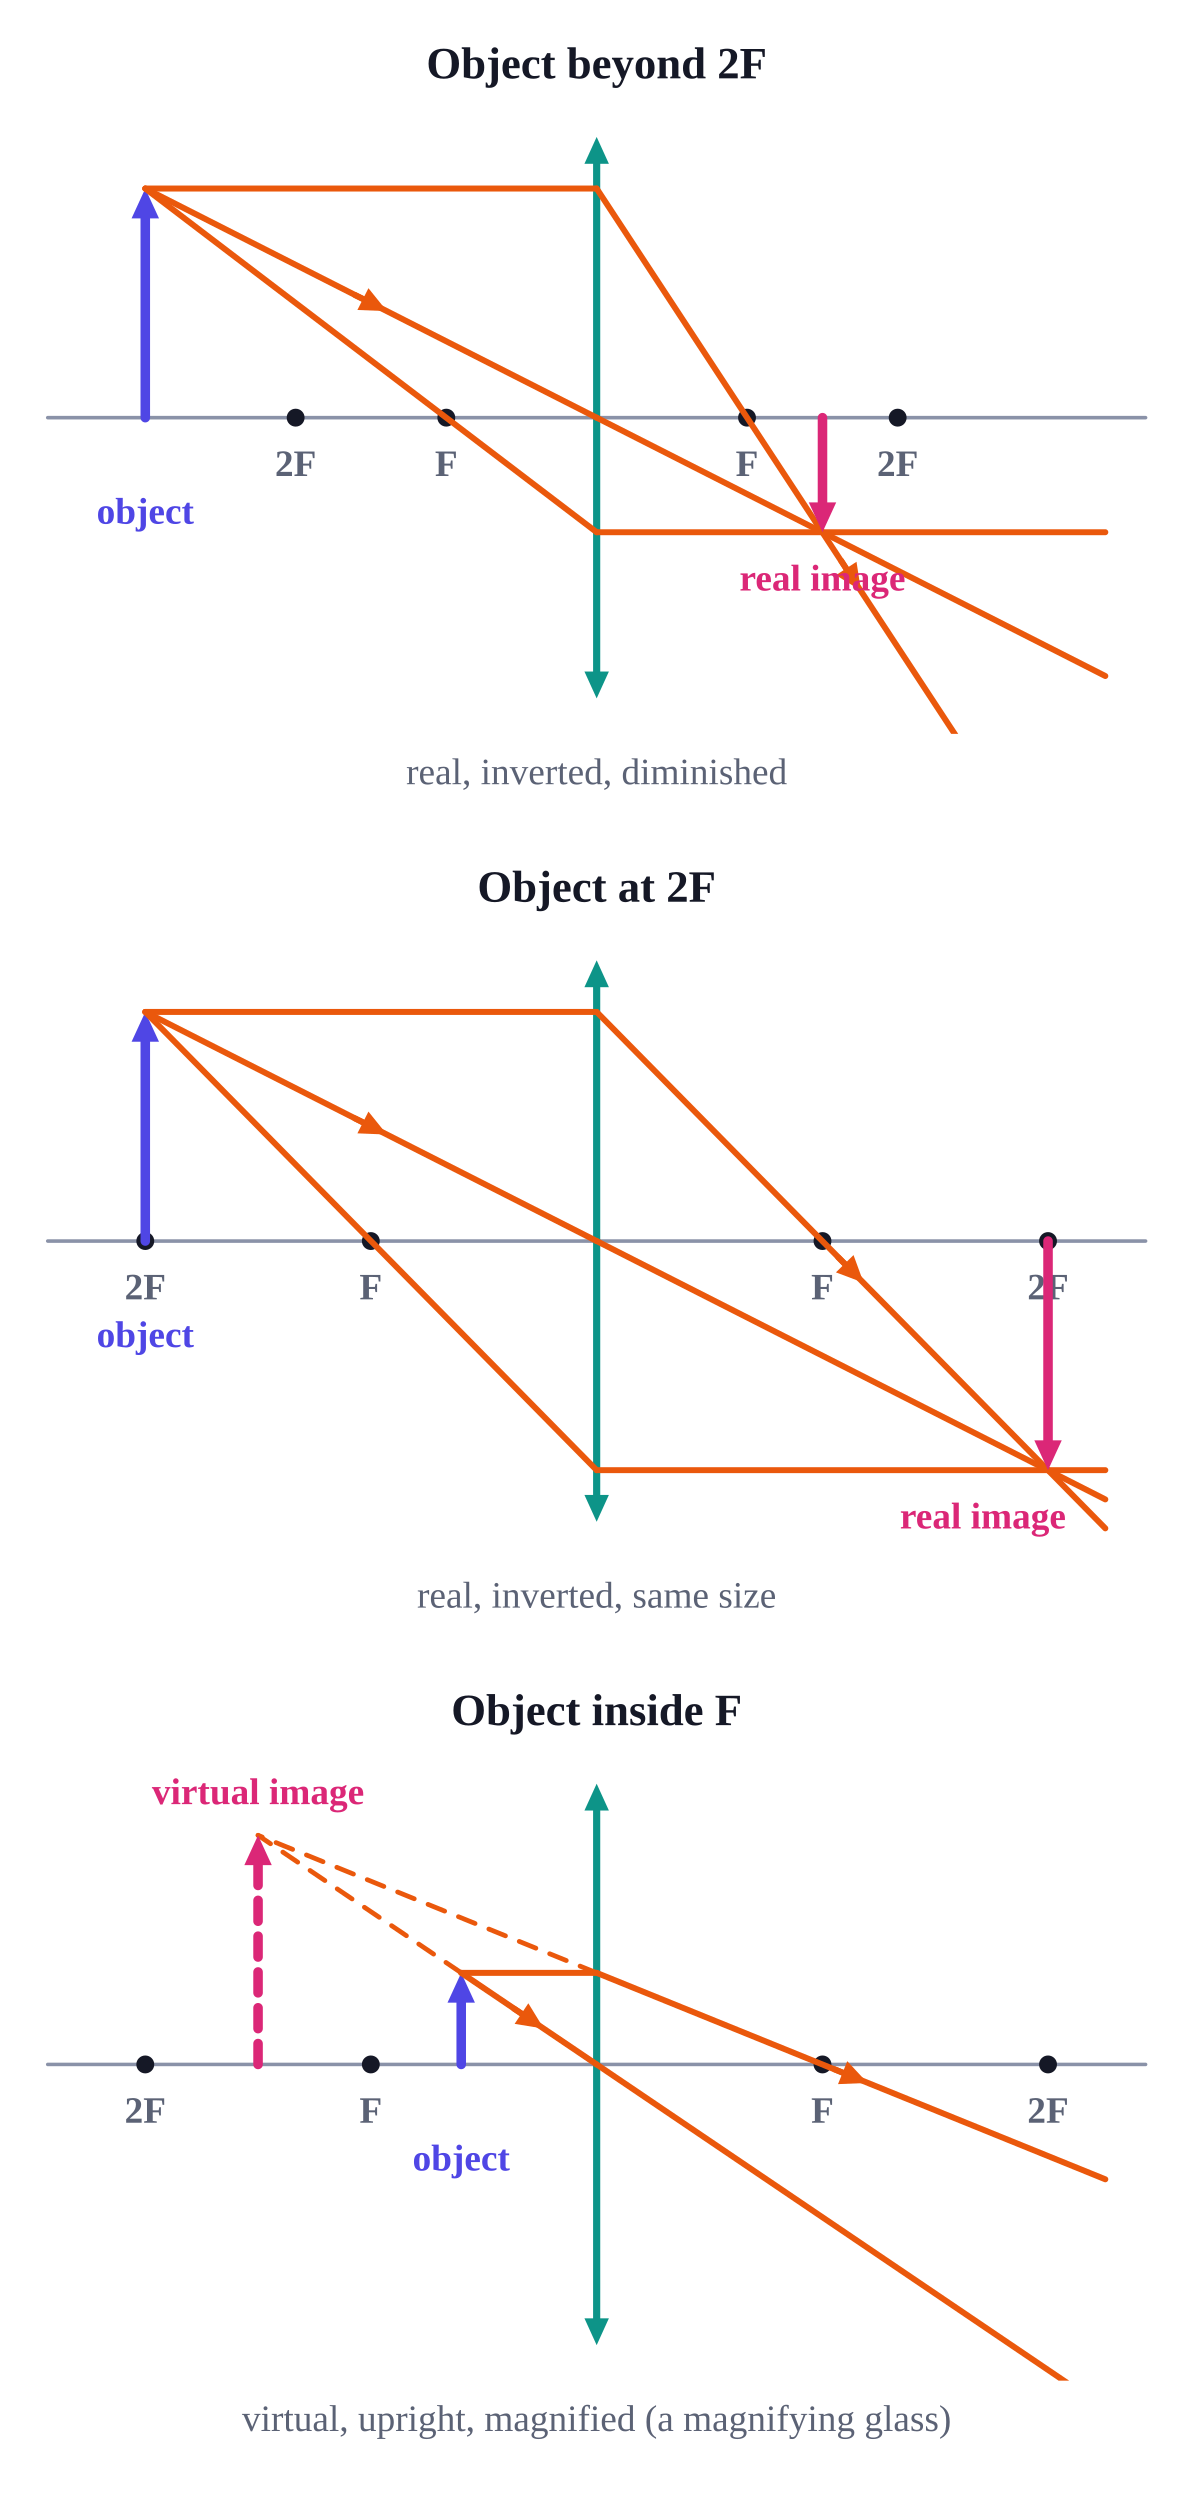
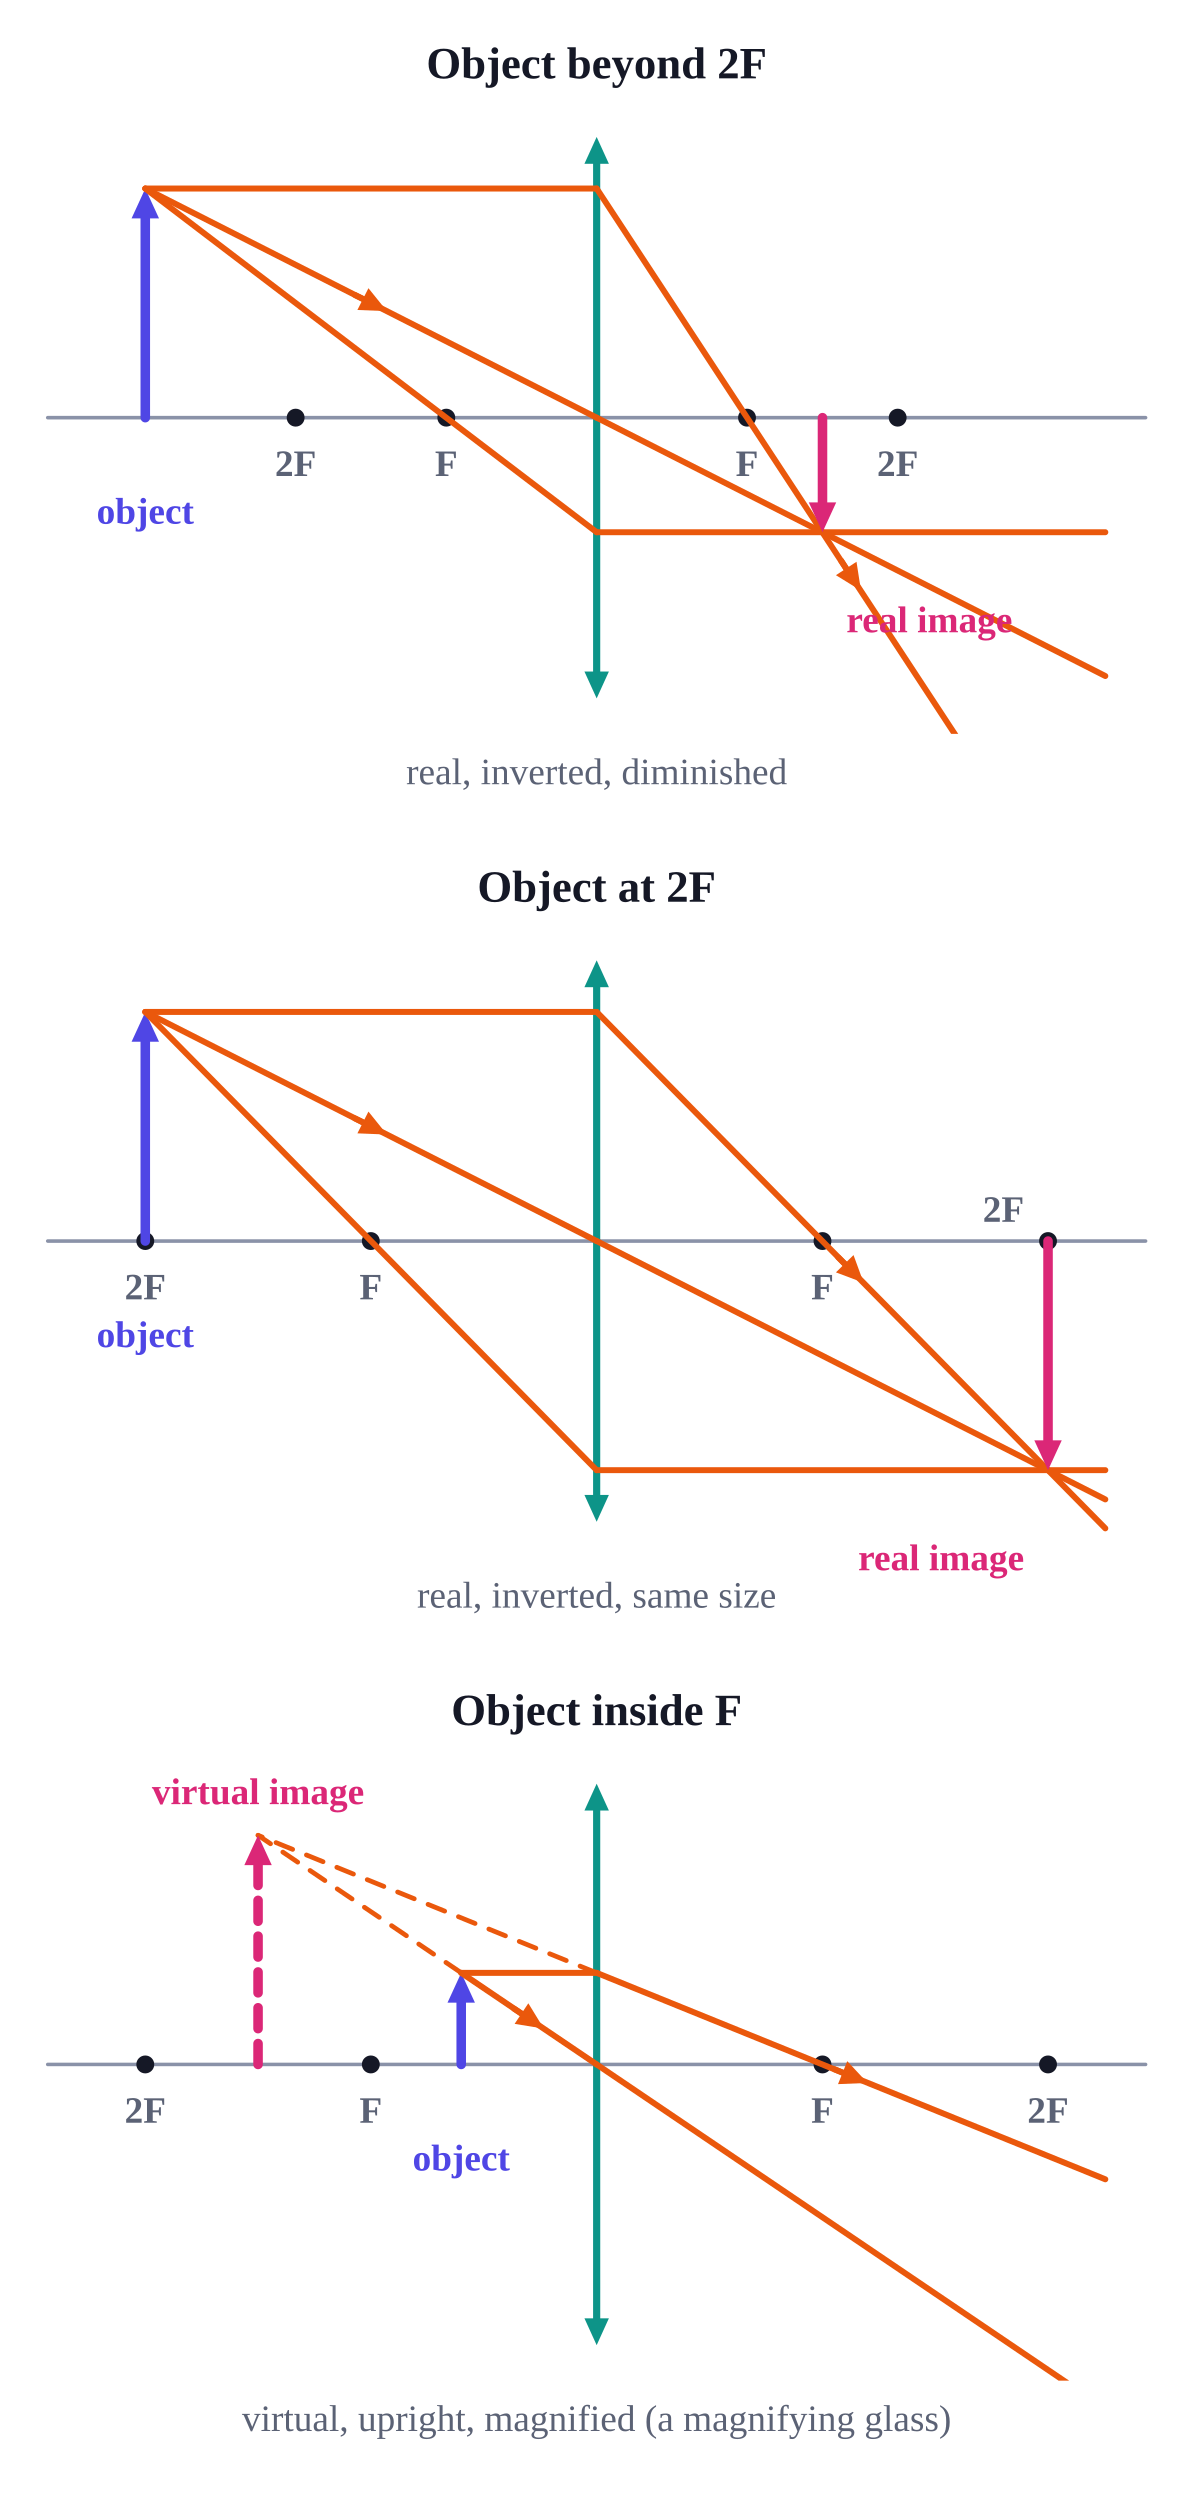
<svg xmlns="http://www.w3.org/2000/svg" viewBox="0 0 400.0 838.0" width="400.0" height="838.0" role="img" aria-label="Three ray diagrams for a converging lens of focal length 10 cm: object beyond 2F, object at 2F, and object inside F." style="color:var(--vx-ink, #151826);font-family:inherit">
  <text x="200.0" y="22.0" font-size="15" font-weight="700" text-anchor="middle" dominant-baseline="middle" fill="var(--vx-ink, #151826)">Object beyond 2F</text>
  <defs>
    <clipPath id="vxr1010380">
      <rect x="10.0" y="34.0" width="380.0" height="212.0" />
    </clipPath>
  </defs>
  <g clip-path="url(#vxr1010380)">
    <path d="M16.0 140.0 L384.0 140.0" stroke="var(--vx-line, #8a92a8)" stroke-width="1.2" stroke-linecap="round" fill="none" />
    <path d="M200.0 226.0 L200.0 54.0" stroke="var(--vx-a4, #0d9488)" stroke-width="2.4" stroke-linecap="round" fill="none" />
    <path d="M200.0 45.9 L204.1 54.9 L195.9 54.9 Z" fill="var(--vx-a4, #0d9488)" />
    <path d="M200.0 234.1 L195.9 225.1 L204.1 225.1 Z" fill="var(--vx-a4, #0d9488)" />
    <circle cx="149.6" cy="140.0" r="3" fill="var(--vx-ink, #151826)" />
    <text x="149.6" y="156.0" font-size="12.5" font-weight="600" text-anchor="middle" dominant-baseline="middle" fill="var(--vx-soft, #5b6275)">F</text>
    <circle cx="250.4" cy="140.0" r="3" fill="var(--vx-ink, #151826)" />
    <text x="250.4" y="156.0" font-size="12.5" font-weight="600" text-anchor="middle" dominant-baseline="middle" fill="var(--vx-soft, #5b6275)">F</text>
    <circle cx="99.1" cy="140.0" r="3" fill="var(--vx-ink, #151826)" />
    <text x="99.1" y="156.0" font-size="12.5" font-weight="600" text-anchor="middle" dominant-baseline="middle" fill="var(--vx-soft, #5b6275)">2F</text>
    <circle cx="300.9" cy="140.0" r="3" fill="var(--vx-ink, #151826)" />
    <text x="300.9" y="156.0" font-size="12.5" font-weight="600" text-anchor="middle" dominant-baseline="middle" fill="var(--vx-soft, #5b6275)">2F</text>
    <path d="M48.7 140.0 L48.7 72.2" stroke="var(--vx-a1, #4f46e5)" stroke-width="3.2" stroke-linecap="round" fill="none" />
    <path d="M48.7 63.2 L53.3 73.2 L44.1 73.2 Z" fill="var(--vx-a1, #4f46e5)" />
  </g>
  <text x="48.7" y="172.0" font-size="12.5" font-weight="600" text-anchor="middle" dominant-baseline="middle" fill="var(--vx-a1, #4f46e5)">object</text>
  <g clip-path="url(#vxr1010380)">
    <path d="M48.7 63.2 L200.0 63.2" stroke="var(--vx-a3, #ea580c)" stroke-width="2" stroke-linecap="round" fill="none" />
    <path d="M200.0 63.2 L370.5 322.9" stroke="var(--vx-a3, #ea580c)" stroke-width="2" stroke-linecap="round" fill="none" />
    <path d="M48.7 63.2 L200.0 140.0" stroke="var(--vx-a3, #ea580c)" stroke-width="2" stroke-linecap="round" fill="none" />
    <path d="M200.0 140.0 L370.5 226.6" stroke="var(--vx-a3, #ea580c)" stroke-width="2" stroke-linecap="round" fill="none" />
    <path d="M282.0 188.0 L284.1 191.3" stroke="var(--vx-a3, #ea580c)" stroke-width="2" stroke-linecap="round" fill="none" />
    <path d="M288.6 198.0 L280.2 192.8 L287.1 188.3 Z" fill="var(--vx-a3, #ea580c)" />
    <path d="M119.0 98.9 L122.5 100.6" stroke="var(--vx-a3, #ea580c)" stroke-width="2" stroke-linecap="round" fill="none" />
    <path d="M129.7 104.3 L119.8 103.9 L123.5 96.6 Z" fill="var(--vx-a3, #ea580c)" />
    <path d="M48.7 63.2 L200.0 178.4" stroke="var(--vx-a3, #ea580c)" stroke-width="2" stroke-linecap="round" fill="none" />
    <path d="M200.0 178.4 L370.5 178.4" stroke="var(--vx-a3, #ea580c)" stroke-width="2" stroke-linecap="round" fill="none" />
    <path d="M275.7 140.0 L275.7 169.4" stroke="var(--vx-a2, #db2777)" stroke-width="3.2" stroke-linecap="round" fill="none" />
    <path d="M275.7 178.4 L271.1 168.4 L280.3 168.4 Z" fill="var(--vx-a2, #db2777)" />
  </g>
-   <text x="275.7" y="194.4" font-size="12.5" font-weight="600" text-anchor="middle" dominant-baseline="middle" fill="var(--vx-a2, #db2777)">real image</text>
+   <text x="283.7" y="208.4" font-size="12.5" font-weight="600" text-anchor="start" dominant-baseline="middle" fill="var(--vx-a2, #db2777)">real image</text>
  <text x="200.0" y="260.0" font-size="12.5" font-weight="500" text-anchor="middle" dominant-baseline="middle" fill="var(--vx-soft, #5b6275)">real, inverted, diminished</text>
  <text x="200.0" y="298.0" font-size="15" font-weight="700" text-anchor="middle" dominant-baseline="middle" fill="var(--vx-ink, #151826)">Object at 2F</text>
  <defs>
    <clipPath id="vxr10286380">
      <rect x="10.0" y="310.0" width="380.0" height="212.0" />
    </clipPath>
  </defs>
  <g clip-path="url(#vxr10286380)">
    <path d="M16.0 416.0 L384.0 416.0" stroke="var(--vx-line, #8a92a8)" stroke-width="1.2" stroke-linecap="round" fill="none" />
    <path d="M200.0 502.0 L200.0 330.0" stroke="var(--vx-a4, #0d9488)" stroke-width="2.4" stroke-linecap="round" fill="none" />
    <path d="M200.0 321.9 L204.1 330.9 L195.9 330.9 Z" fill="var(--vx-a4, #0d9488)" />
    <path d="M200.0 510.1 L195.9 501.1 L204.1 501.1 Z" fill="var(--vx-a4, #0d9488)" />
    <circle cx="124.3" cy="416.0" r="3" fill="var(--vx-ink, #151826)" />
    <text x="124.3" y="432.0" font-size="12.5" font-weight="600" text-anchor="middle" dominant-baseline="middle" fill="var(--vx-soft, #5b6275)">F</text>
    <circle cx="275.7" cy="416.0" r="3" fill="var(--vx-ink, #151826)" />
    <text x="275.7" y="432.0" font-size="12.5" font-weight="600" text-anchor="middle" dominant-baseline="middle" fill="var(--vx-soft, #5b6275)">F</text>
    <circle cx="48.7" cy="416.0" r="3" fill="var(--vx-ink, #151826)" />
    <text x="48.7" y="432.0" font-size="12.5" font-weight="600" text-anchor="middle" dominant-baseline="middle" fill="var(--vx-soft, #5b6275)">2F</text>
    <circle cx="351.3" cy="416.0" r="3" fill="var(--vx-ink, #151826)" />
-     <text x="351.3" y="432.0" font-size="12.5" font-weight="600" text-anchor="middle" dominant-baseline="middle" fill="var(--vx-soft, #5b6275)">2F</text>
+     <text x="343.3" y="406.0" font-size="12.5" font-weight="600" text-anchor="end" dominant-baseline="middle" fill="var(--vx-soft, #5b6275)">2F</text>
    <path d="M48.7 416.0 L48.7 348.2" stroke="var(--vx-a1, #4f46e5)" stroke-width="3.2" stroke-linecap="round" fill="none" />
    <path d="M48.7 339.2 L53.3 349.2 L44.1 349.2 Z" fill="var(--vx-a1, #4f46e5)" />
  </g>
  <text x="48.7" y="448.0" font-size="12.5" font-weight="600" text-anchor="middle" dominant-baseline="middle" fill="var(--vx-a1, #4f46e5)">object</text>
  <g clip-path="url(#vxr10286380)">
    <path d="M48.7 339.2 L200.0 339.2" stroke="var(--vx-a3, #ea580c)" stroke-width="2" stroke-linecap="round" fill="none" />
    <path d="M200.0 339.2 L370.5 512.3" stroke="var(--vx-a3, #ea580c)" stroke-width="2" stroke-linecap="round" fill="none" />
    <path d="M48.7 339.2 L200.0 416.0" stroke="var(--vx-a3, #ea580c)" stroke-width="2" stroke-linecap="round" fill="none" />
    <path d="M200.0 416.0 L370.5 502.6" stroke="var(--vx-a3, #ea580c)" stroke-width="2" stroke-linecap="round" fill="none" />
    <path d="M281.0 421.5 L283.8 424.3" stroke="var(--vx-a3, #ea580c)" stroke-width="2" stroke-linecap="round" fill="none" />
    <path d="M289.5 430.0 L280.2 426.5 L286.1 420.7 Z" fill="var(--vx-a3, #ea580c)" />
    <path d="M119.0 374.9 L122.5 376.6" stroke="var(--vx-a3, #ea580c)" stroke-width="2" stroke-linecap="round" fill="none" />
    <path d="M129.7 380.3 L119.8 379.9 L123.5 372.6 Z" fill="var(--vx-a3, #ea580c)" />
    <path d="M48.7 339.2 L200.0 492.8" stroke="var(--vx-a3, #ea580c)" stroke-width="2" stroke-linecap="round" fill="none" />
    <path d="M200.0 492.8 L370.5 492.8" stroke="var(--vx-a3, #ea580c)" stroke-width="2" stroke-linecap="round" fill="none" />
    <path d="M351.3 416.0 L351.3 483.8" stroke="var(--vx-a2, #db2777)" stroke-width="3.2" stroke-linecap="round" fill="none" />
    <path d="M351.3 492.8 L346.7 482.8 L355.9 482.8 Z" fill="var(--vx-a2, #db2777)" />
  </g>
-   <text x="357.3" y="508.8" font-size="12.5" font-weight="600" text-anchor="end" dominant-baseline="middle" fill="var(--vx-a2, #db2777)">real image</text>
+   <text x="343.3" y="522.8" font-size="12.5" font-weight="600" text-anchor="end" dominant-baseline="middle" fill="var(--vx-a2, #db2777)">real image</text>
  <text x="200.0" y="536.0" font-size="12.5" font-weight="500" text-anchor="middle" dominant-baseline="middle" fill="var(--vx-soft, #5b6275)">real, inverted, same size</text>
  <text x="200.0" y="574.0" font-size="15" font-weight="700" text-anchor="middle" dominant-baseline="middle" fill="var(--vx-ink, #151826)">Object inside F</text>
  <defs>
    <clipPath id="vxr10562380">
      <rect x="10.0" y="586.0" width="380.0" height="212.0" />
    </clipPath>
  </defs>
  <g clip-path="url(#vxr10562380)">
    <path d="M16.0 692.0 L384.0 692.0" stroke="var(--vx-line, #8a92a8)" stroke-width="1.2" stroke-linecap="round" fill="none" />
    <path d="M200.0 778.0 L200.0 606.0" stroke="var(--vx-a4, #0d9488)" stroke-width="2.4" stroke-linecap="round" fill="none" />
    <path d="M200.0 597.9 L204.1 606.9 L195.9 606.9 Z" fill="var(--vx-a4, #0d9488)" />
    <path d="M200.0 786.1 L195.9 777.1 L204.1 777.1 Z" fill="var(--vx-a4, #0d9488)" />
    <circle cx="124.3" cy="692.0" r="3" fill="var(--vx-ink, #151826)" />
    <text x="124.3" y="708.0" font-size="12.5" font-weight="600" text-anchor="middle" dominant-baseline="middle" fill="var(--vx-soft, #5b6275)">F</text>
    <circle cx="275.7" cy="692.0" r="3" fill="var(--vx-ink, #151826)" />
    <text x="275.7" y="708.0" font-size="12.5" font-weight="600" text-anchor="middle" dominant-baseline="middle" fill="var(--vx-soft, #5b6275)">F</text>
    <circle cx="48.7" cy="692.0" r="3" fill="var(--vx-ink, #151826)" />
    <text x="48.7" y="708.0" font-size="12.5" font-weight="600" text-anchor="middle" dominant-baseline="middle" fill="var(--vx-soft, #5b6275)">2F</text>
    <circle cx="351.3" cy="692.0" r="3" fill="var(--vx-ink, #151826)" />
    <text x="351.3" y="708.0" font-size="12.5" font-weight="600" text-anchor="middle" dominant-baseline="middle" fill="var(--vx-soft, #5b6275)">2F</text>
    <path d="M154.6 692.0 L154.6 670.3" stroke="var(--vx-a1, #4f46e5)" stroke-width="3.2" stroke-linecap="round" fill="none" />
    <path d="M154.6 661.3 L159.2 671.3 L150.0 671.3 Z" fill="var(--vx-a1, #4f46e5)" />
  </g>
  <text x="154.6" y="724.0" font-size="12.5" font-weight="600" text-anchor="middle" dominant-baseline="middle" fill="var(--vx-a1, #4f46e5)">object</text>
  <g clip-path="url(#vxr10562380)">
    <path d="M154.6 661.3 L200.0 661.3" stroke="var(--vx-a3, #ea580c)" stroke-width="2" stroke-linecap="round" fill="none" />
    <path d="M200.0 661.3 L370.5 730.5" stroke="var(--vx-a3, #ea580c)" stroke-width="2" stroke-linecap="round" fill="none" />
    <path d="M154.6 661.3 L200.0 692.0" stroke="var(--vx-a3, #ea580c)" stroke-width="2" stroke-linecap="round" fill="none" />
    <path d="M200.0 692.0 L370.5 807.4" stroke="var(--vx-a3, #ea580c)" stroke-width="2" stroke-linecap="round" fill="none" />
    <path d="M279.7 693.6 L283.3 695.1" stroke="var(--vx-a3, #ea580c)" stroke-width="2" stroke-linecap="round" fill="none" />
    <path d="M290.8 698.2 L280.9 698.6 L284.0 690.9 Z" fill="var(--vx-a3, #ea580c)" />
    <path d="M172.3 673.3 L175.6 675.5" stroke="var(--vx-a3, #ea580c)" stroke-width="2" stroke-linecap="round" fill="none" />
    <path d="M182.3 680.0 L172.5 678.4 L177.1 671.5 Z" fill="var(--vx-a3, #ea580c)" />
    <path d="M200.0 661.3 L86.5 615.2" stroke="var(--vx-a3, #ea580c)" stroke-width="1.6" stroke-linecap="round" stroke-dasharray="6 5" fill="none" />
    <path d="M200.0 692.0 L86.5 615.2" stroke="var(--vx-a3, #ea580c)" stroke-width="1.6" stroke-linecap="round" stroke-dasharray="6 5" fill="none" />
    <path d="M86.5 692.0 L86.5 624.2" stroke="var(--vx-a2, #db2777)" stroke-width="3.2" stroke-linecap="round" stroke-dasharray="7 5" fill="none" />
    <path d="M86.5 615.2 L91.1 625.2 L81.9 625.2 Z" fill="var(--vx-a2, #db2777)" />
  </g>
  <text x="86.5" y="601.2" font-size="12.5" font-weight="600" text-anchor="middle" dominant-baseline="middle" fill="var(--vx-a2, #db2777)">virtual image</text>
  <text x="200.0" y="812.0" font-size="12.5" font-weight="500" text-anchor="middle" dominant-baseline="middle" fill="var(--vx-soft, #5b6275)">virtual, upright, magnified (a magnifying glass)</text>
</svg>
